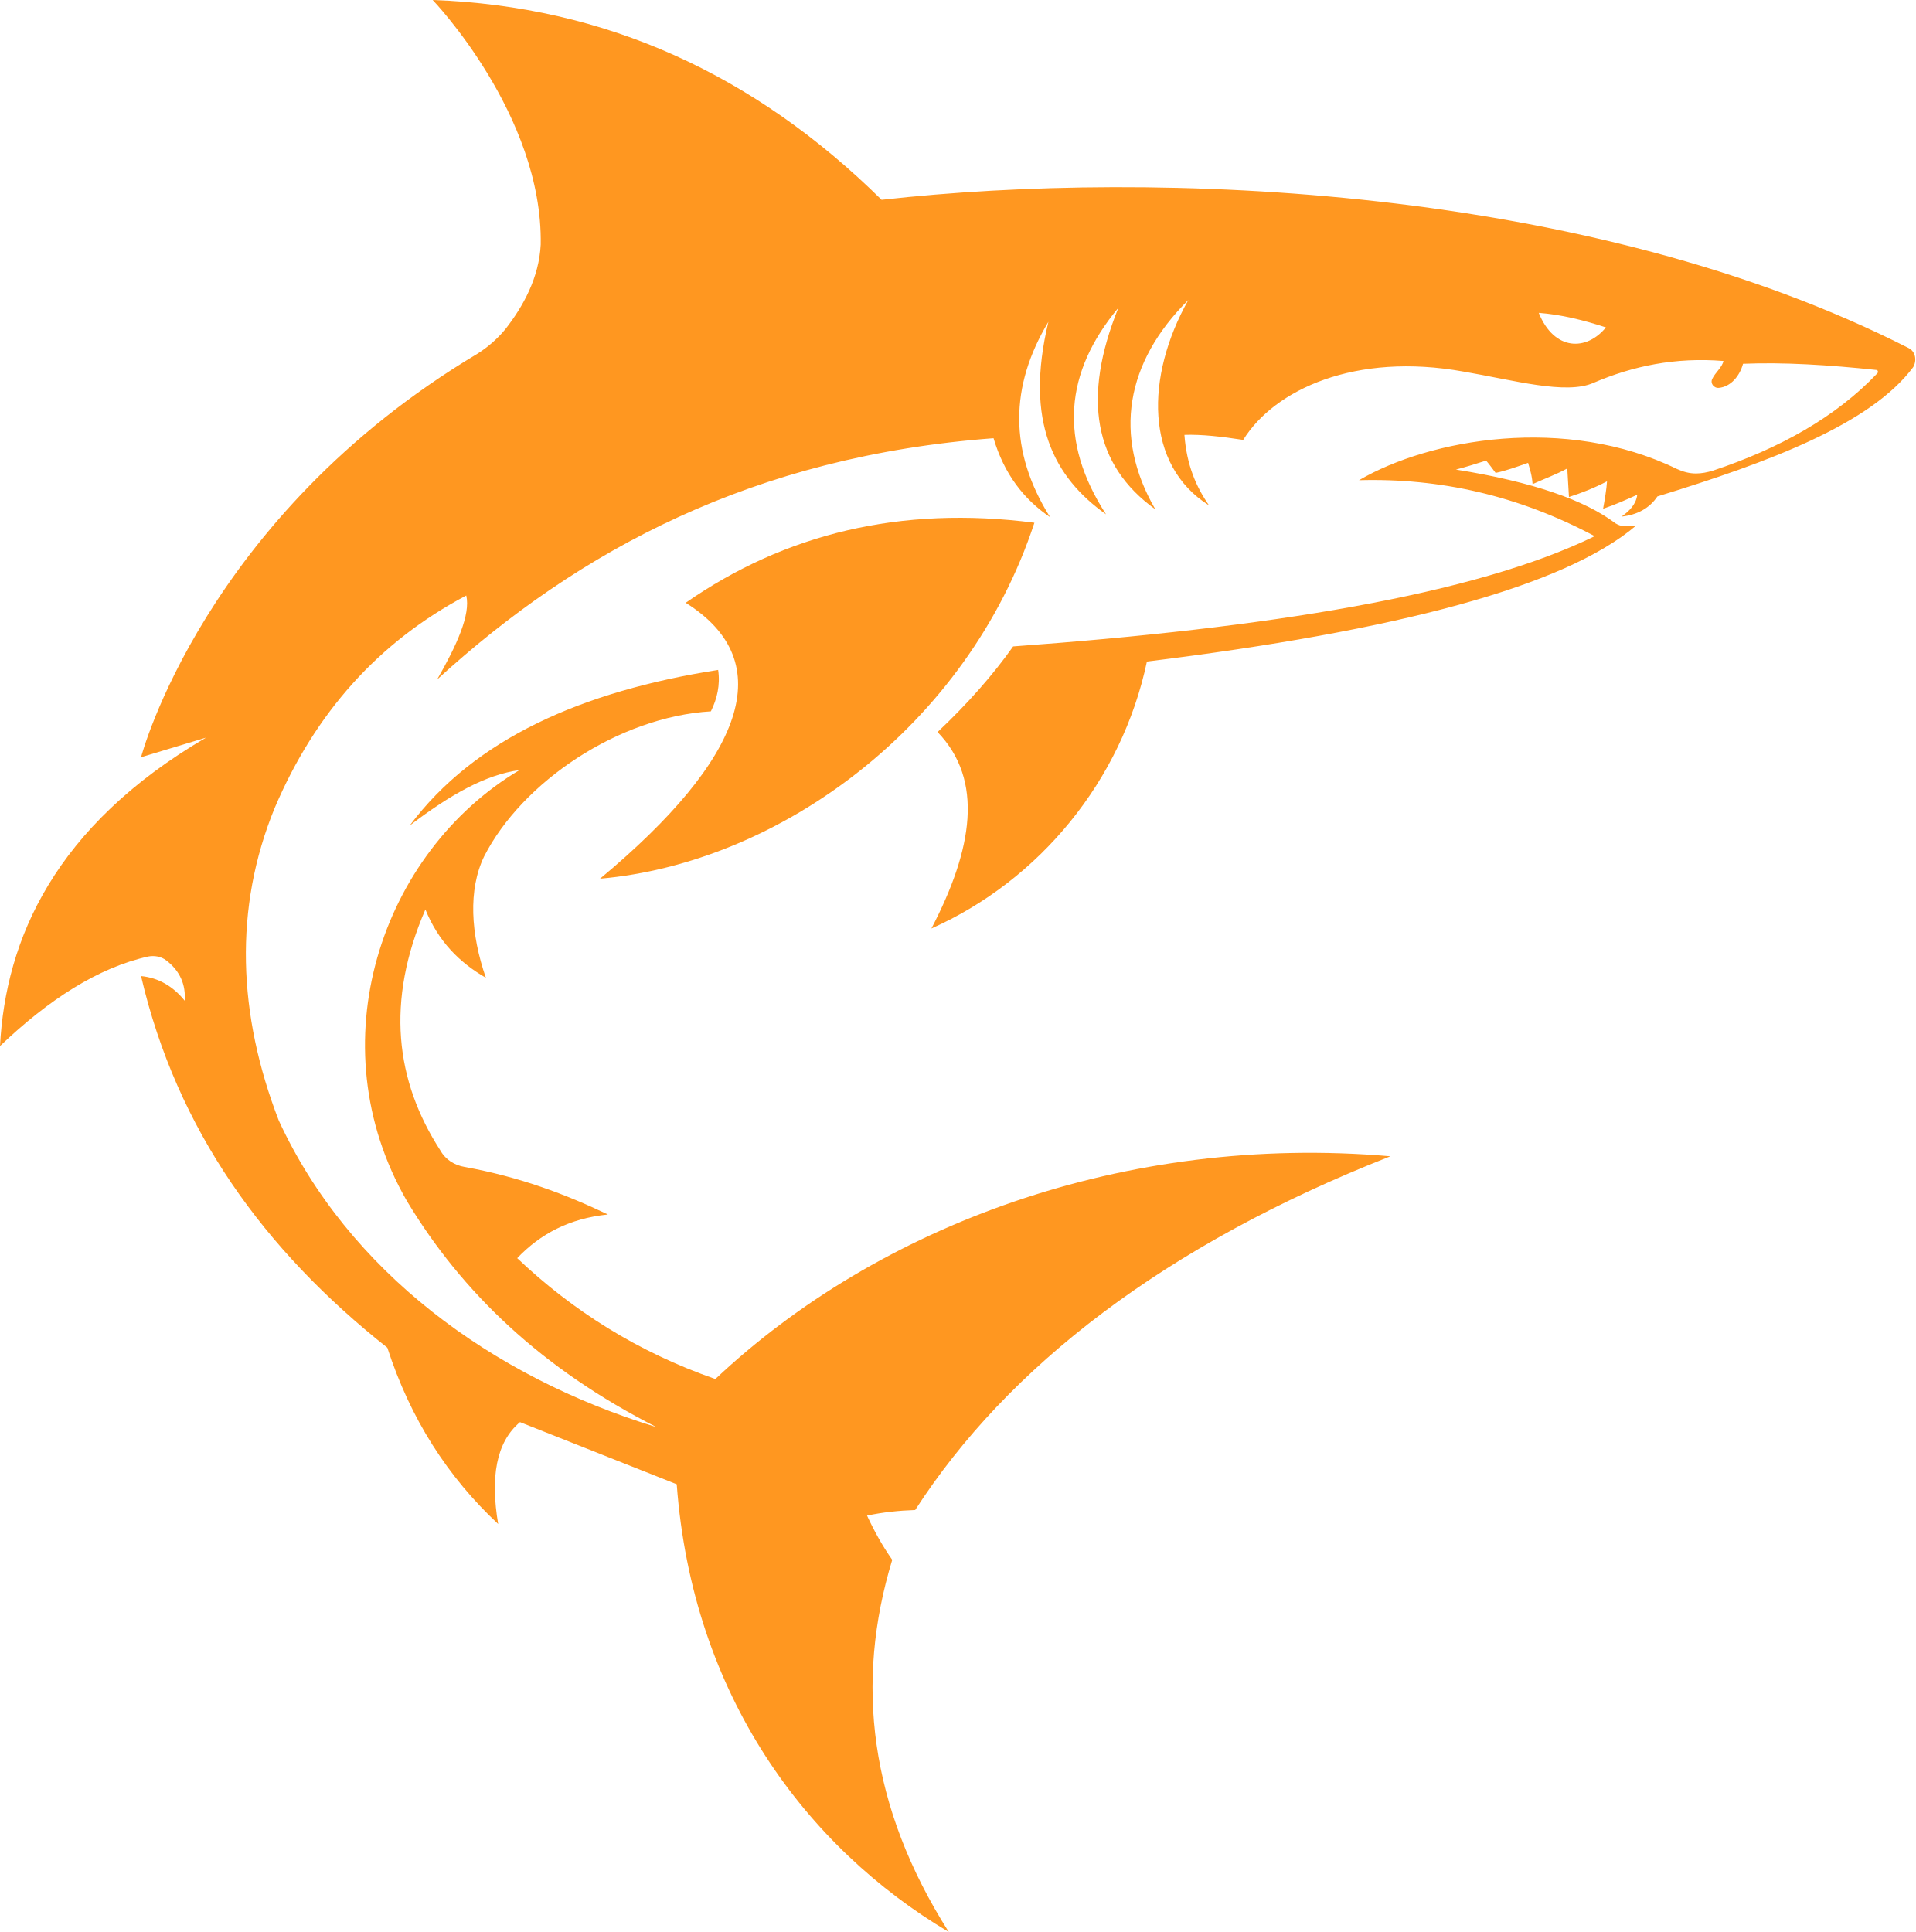
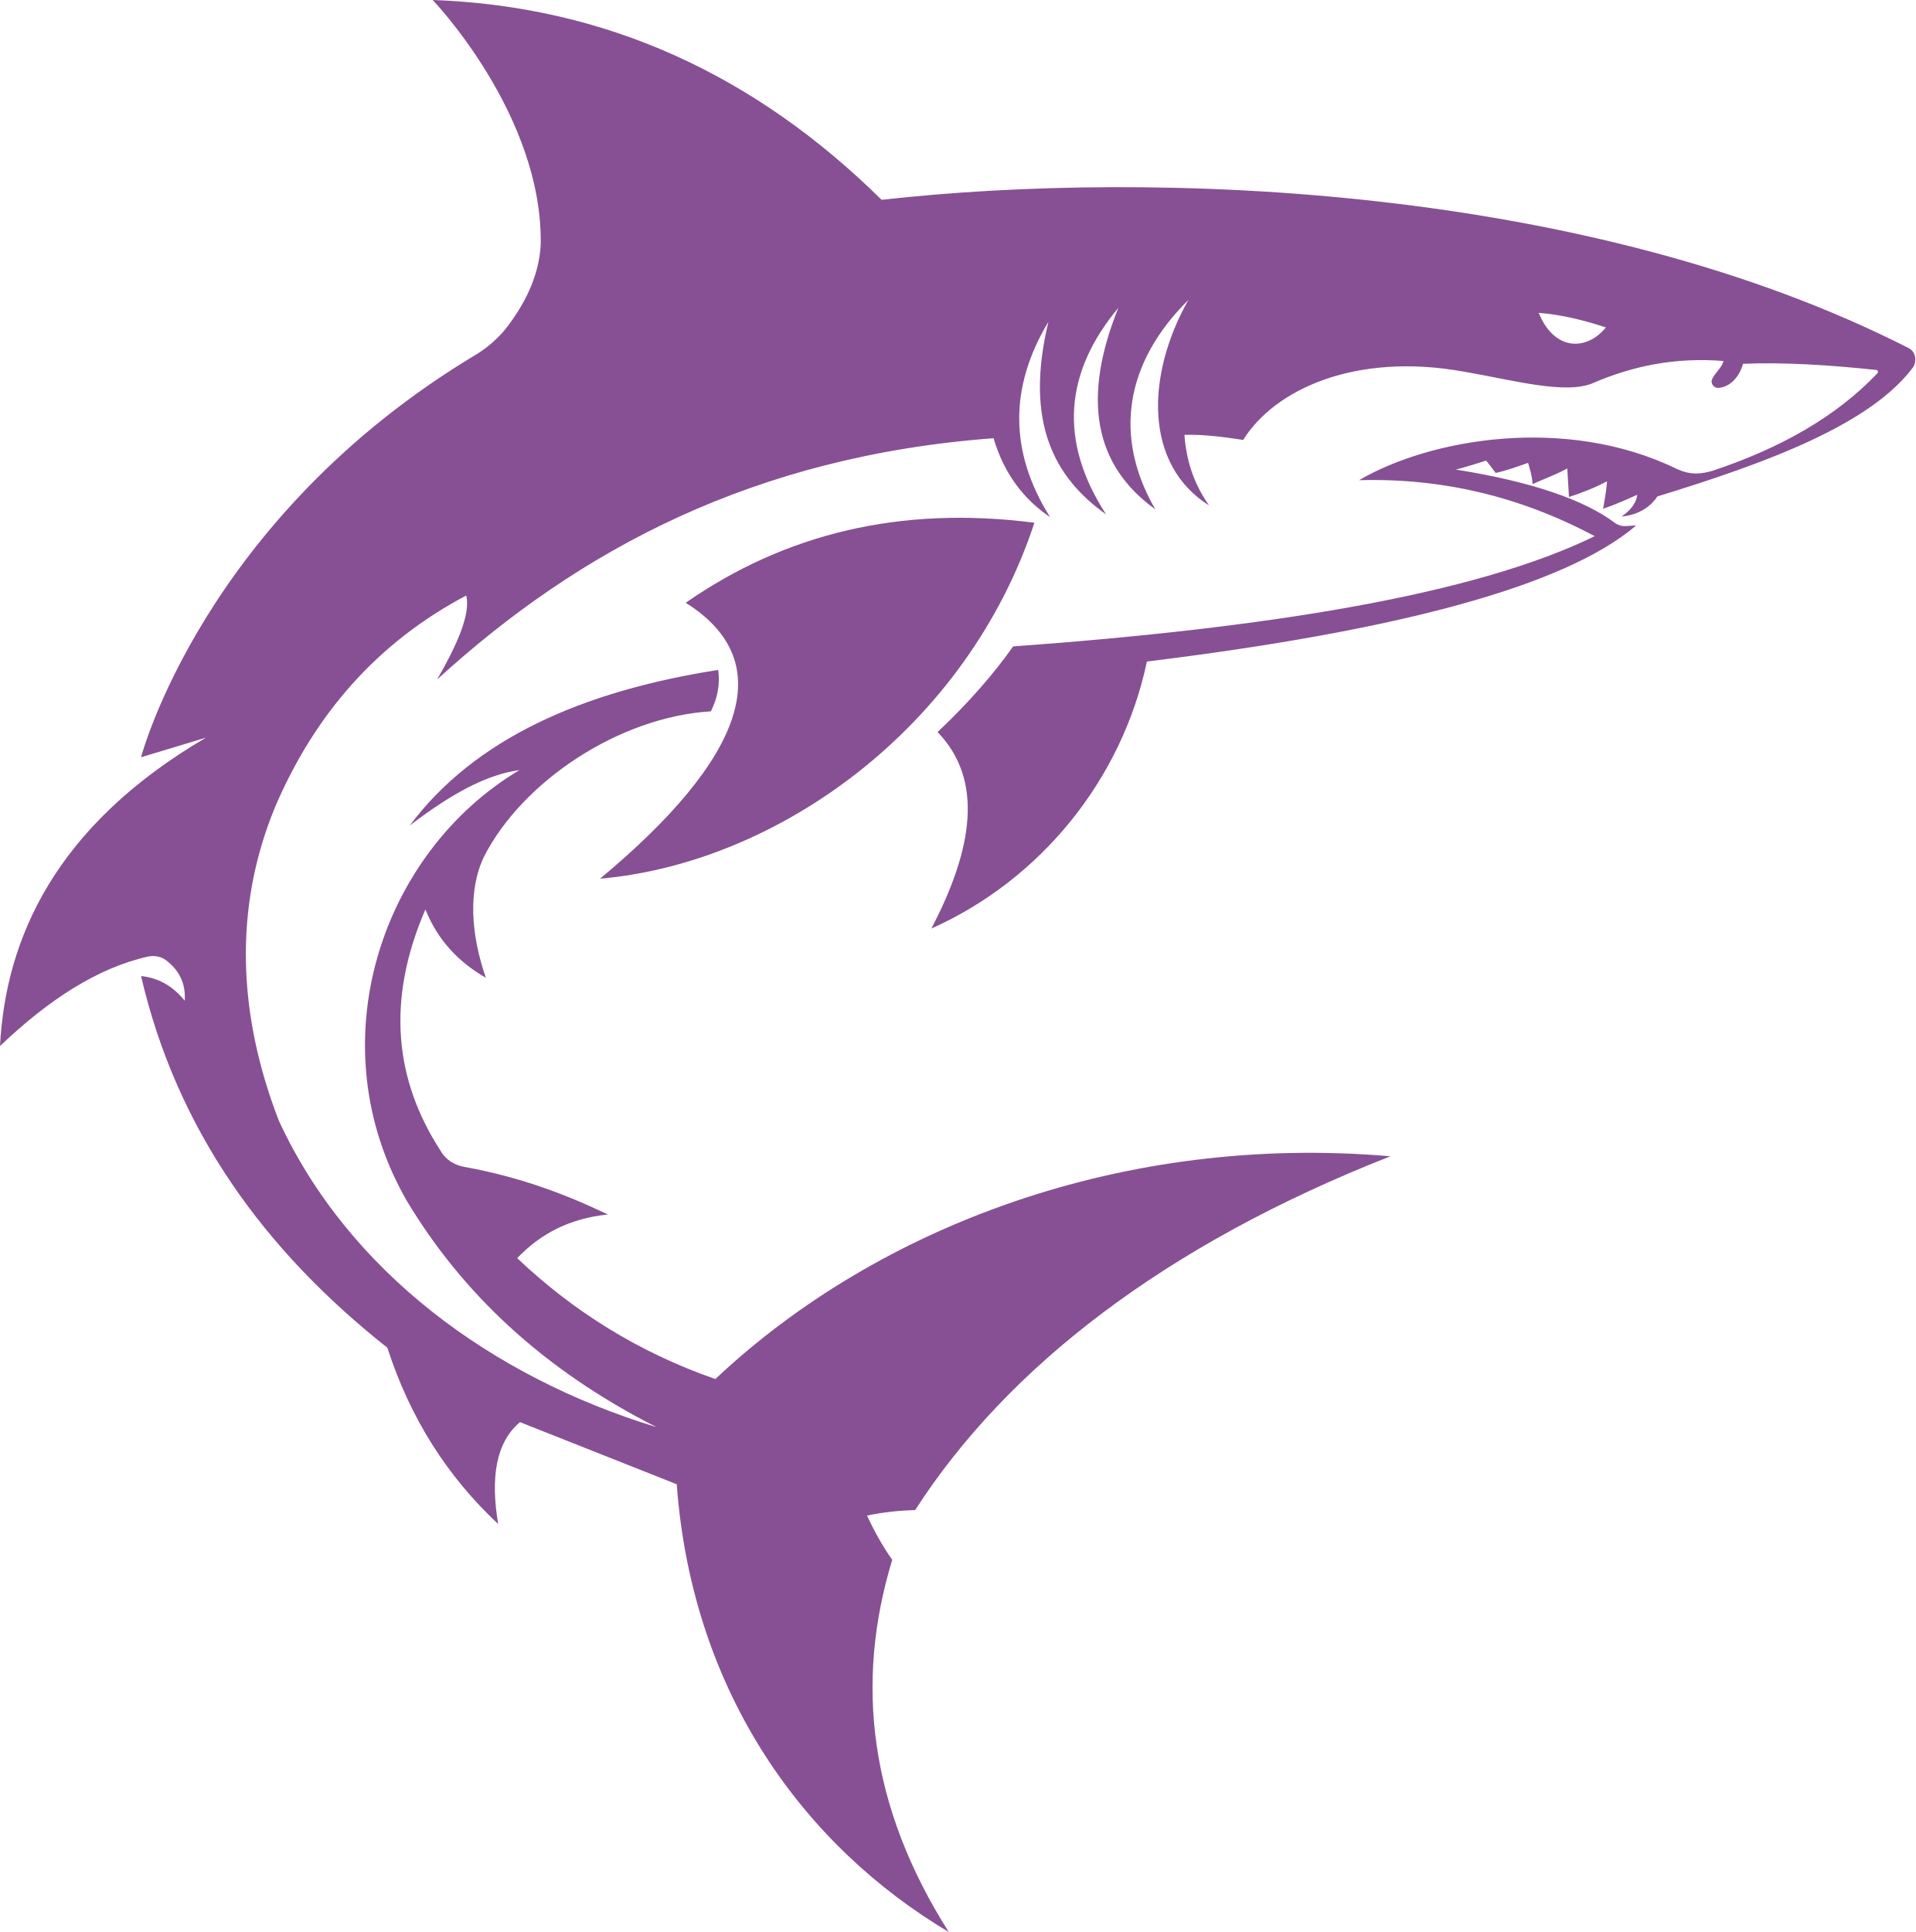
- <svg xmlns="http://www.w3.org/2000/svg" version="1.1" fill="#FF9720" id="Layer_1" x="0px" y="0px" viewBox="0 0 342.2 345.2" style="enable-background:new 0 0 342.2 345.2;" xml:space="preserve">
+ <svg xmlns="http://www.w3.org/2000/svg" version="1.1" fill="#875094" id="Layer_1" x="0px" y="0px" viewBox="0 0 342.2 345.2" style="enable-background:new 0 0 342.2 345.2;" xml:space="preserve">
  <g>
    <path d="M122.5,107.7c16.9,10.6,10.4,27.9-15.3,49.3c31.9-2.8,65.6-27.1,77.6-63.6C160.8,90.3,140.2,95.4,122.5,107.7z" />
    <path d="M341,62.2c-56.9-29-134.3-32-183.5-26.5C134.8,13.3,108.2,1.1,77.3,0c0,0,19.7,20.5,19.3,43.7c-0.3,5.9-3.1,11-6.3,15.1   c-1.4,1.7-3.1,3.2-5,4.4c-48.9,29.2-60.1,72.1-60.1,72.1l11.6-3.5C9.8,147.6,1,167.8,0,186.9c8.7-8.3,17.5-14,26.5-16   c1.1-0.2,2.3,0,3.2,0.7c2.5,1.9,3.5,4.4,3.3,7.2c-2.1-2.6-4.7-4.1-7.8-4.4c6.4,27.5,22,49,44,66.4c4.1,12.7,10.8,23.1,19.8,31.5   c-1.4-8.3-0.4-14.6,3.9-18.2l28,11.1c2.8,37.8,23.2,64.9,48.6,80c-14.2-22.4-16.8-44.5-10.1-66.5c-1.7-2.4-3.2-5.1-4.5-7.9   c2.8-0.6,5.7-0.9,8.6-1c16.5-25.6,44.7-47.4,84.9-63.2c-47.5-4.1-91.5,12.4-120.6,39.8c-13.8-4.8-25.5-12.2-35.4-21.6   c4.1-4.3,9.3-7.1,16.2-7.8c-7.5-3.6-15.7-6.7-25.6-8.5c-1.8-0.3-3.4-1.3-4.3-2.9c-8.1-12.5-9.8-26.7-2.7-43.1   c2.3,5.7,6.1,9.5,10.8,12.2c-2.7-7.8-3.2-15.7-0.3-21.7c6.8-13.3,24-24.9,40.5-25.9c1.1-2.2,1.7-4.7,1.3-7.4   c-24.3,3.8-43.5,12.3-55.1,27.8c7.2-5.5,13.6-9.1,19.6-9.9c-24.7,14.7-36.3,48.9-20.1,77c9.8,16.3,24.1,30,44.6,40.4   c-29.5-9-55.1-27.9-67.5-54.8c-7.3-18.9-8.1-37.9-0.7-55.9c7.2-16.9,18.5-29.6,34.2-37.9c0.8,3.4-1.7,8.9-5.2,15   c25.4-23.2,56.6-39.9,99.4-43.1c1.9,6.4,5.4,10.9,10.1,14.1c-7.4-11.8-7.2-23.4-0.3-34.9c-4.3,17.9,1,27.8,10.3,34.4   c-8.5-13.1-7.4-25.4,2.2-36.9c-6.5,16.1-4.4,28.1,6.6,36c-7.6-13.1-5.3-26.3,5.9-37.4c-7.7,13.7-7.8,29.5,3.7,36.7   c-2.3-3.3-4-7.2-4.4-12.6c3.1-0.1,6.6,0.3,10.5,0.9c5.6-9,20-15.7,39.4-12.2c8.8,1.5,18.3,4.2,23.2,2c7-3,14.6-4.6,23.2-3.9   c-0.2,1.1-1.5,2.1-2,3.2c-0.4,0.8,0.3,1.7,1.2,1.6c2.1-0.2,3.7-2.1,4.3-4.3c7.2-0.3,15.3,0.2,23.8,1.1c0.3,0,0.4,0.4,0.2,0.6   c-7.4,7.8-17.4,13.4-29.4,17.4c-1,0.3-2,0.5-3,0.5c-1.2,0-2.3-0.3-3.4-0.8c-19.9-9.7-44.2-5.4-56.8,2c14.4-0.4,28.4,2.7,42.1,10   c-21.5,10.5-58.4,16.4-103.9,19.7c-3.6,5.1-8.1,10.2-13.5,15.3c8.3,8.6,6.3,20.9-1.1,35.1c19.3-8.6,34-26.4,38.5-47.7   c44.7-5.5,74.6-13.4,87.4-24.3c-0.8,0-1.5,0.1-2.1,0.1c-0.6,0-1.1-0.2-1.6-0.5c-5.4-4.1-14.7-7.4-28.5-9.6c1.6-0.4,3.5-1,5.4-1.6   c0.6,0.7,1.1,1.4,1.7,2.2c1.9-0.4,3.8-1.1,5.8-1.8c0.3,1.1,0.7,2.2,0.8,3.8c2.2-1,4.2-1.7,6.2-2.8c0.1,1.5,0.2,3.2,0.3,5.1   c2.2-0.7,4.5-1.6,6.8-2.8c-0.1,1.5-0.4,3.2-0.7,4.9c2.1-0.7,4.1-1.6,6.1-2.5c-0.2,1.7-1.4,2.9-2.8,3.9c2.8-0.3,5-1.5,6.4-3.6   c19.9-6.1,38.1-12.9,45.7-23.1C342.5,64.4,342.2,62.8,341,62.2z M274.9,55.9c4,0.3,8,1.3,12,2.6C283.5,62.7,277.7,62.8,274.9,55.9z   " />
  </g>
</svg>
